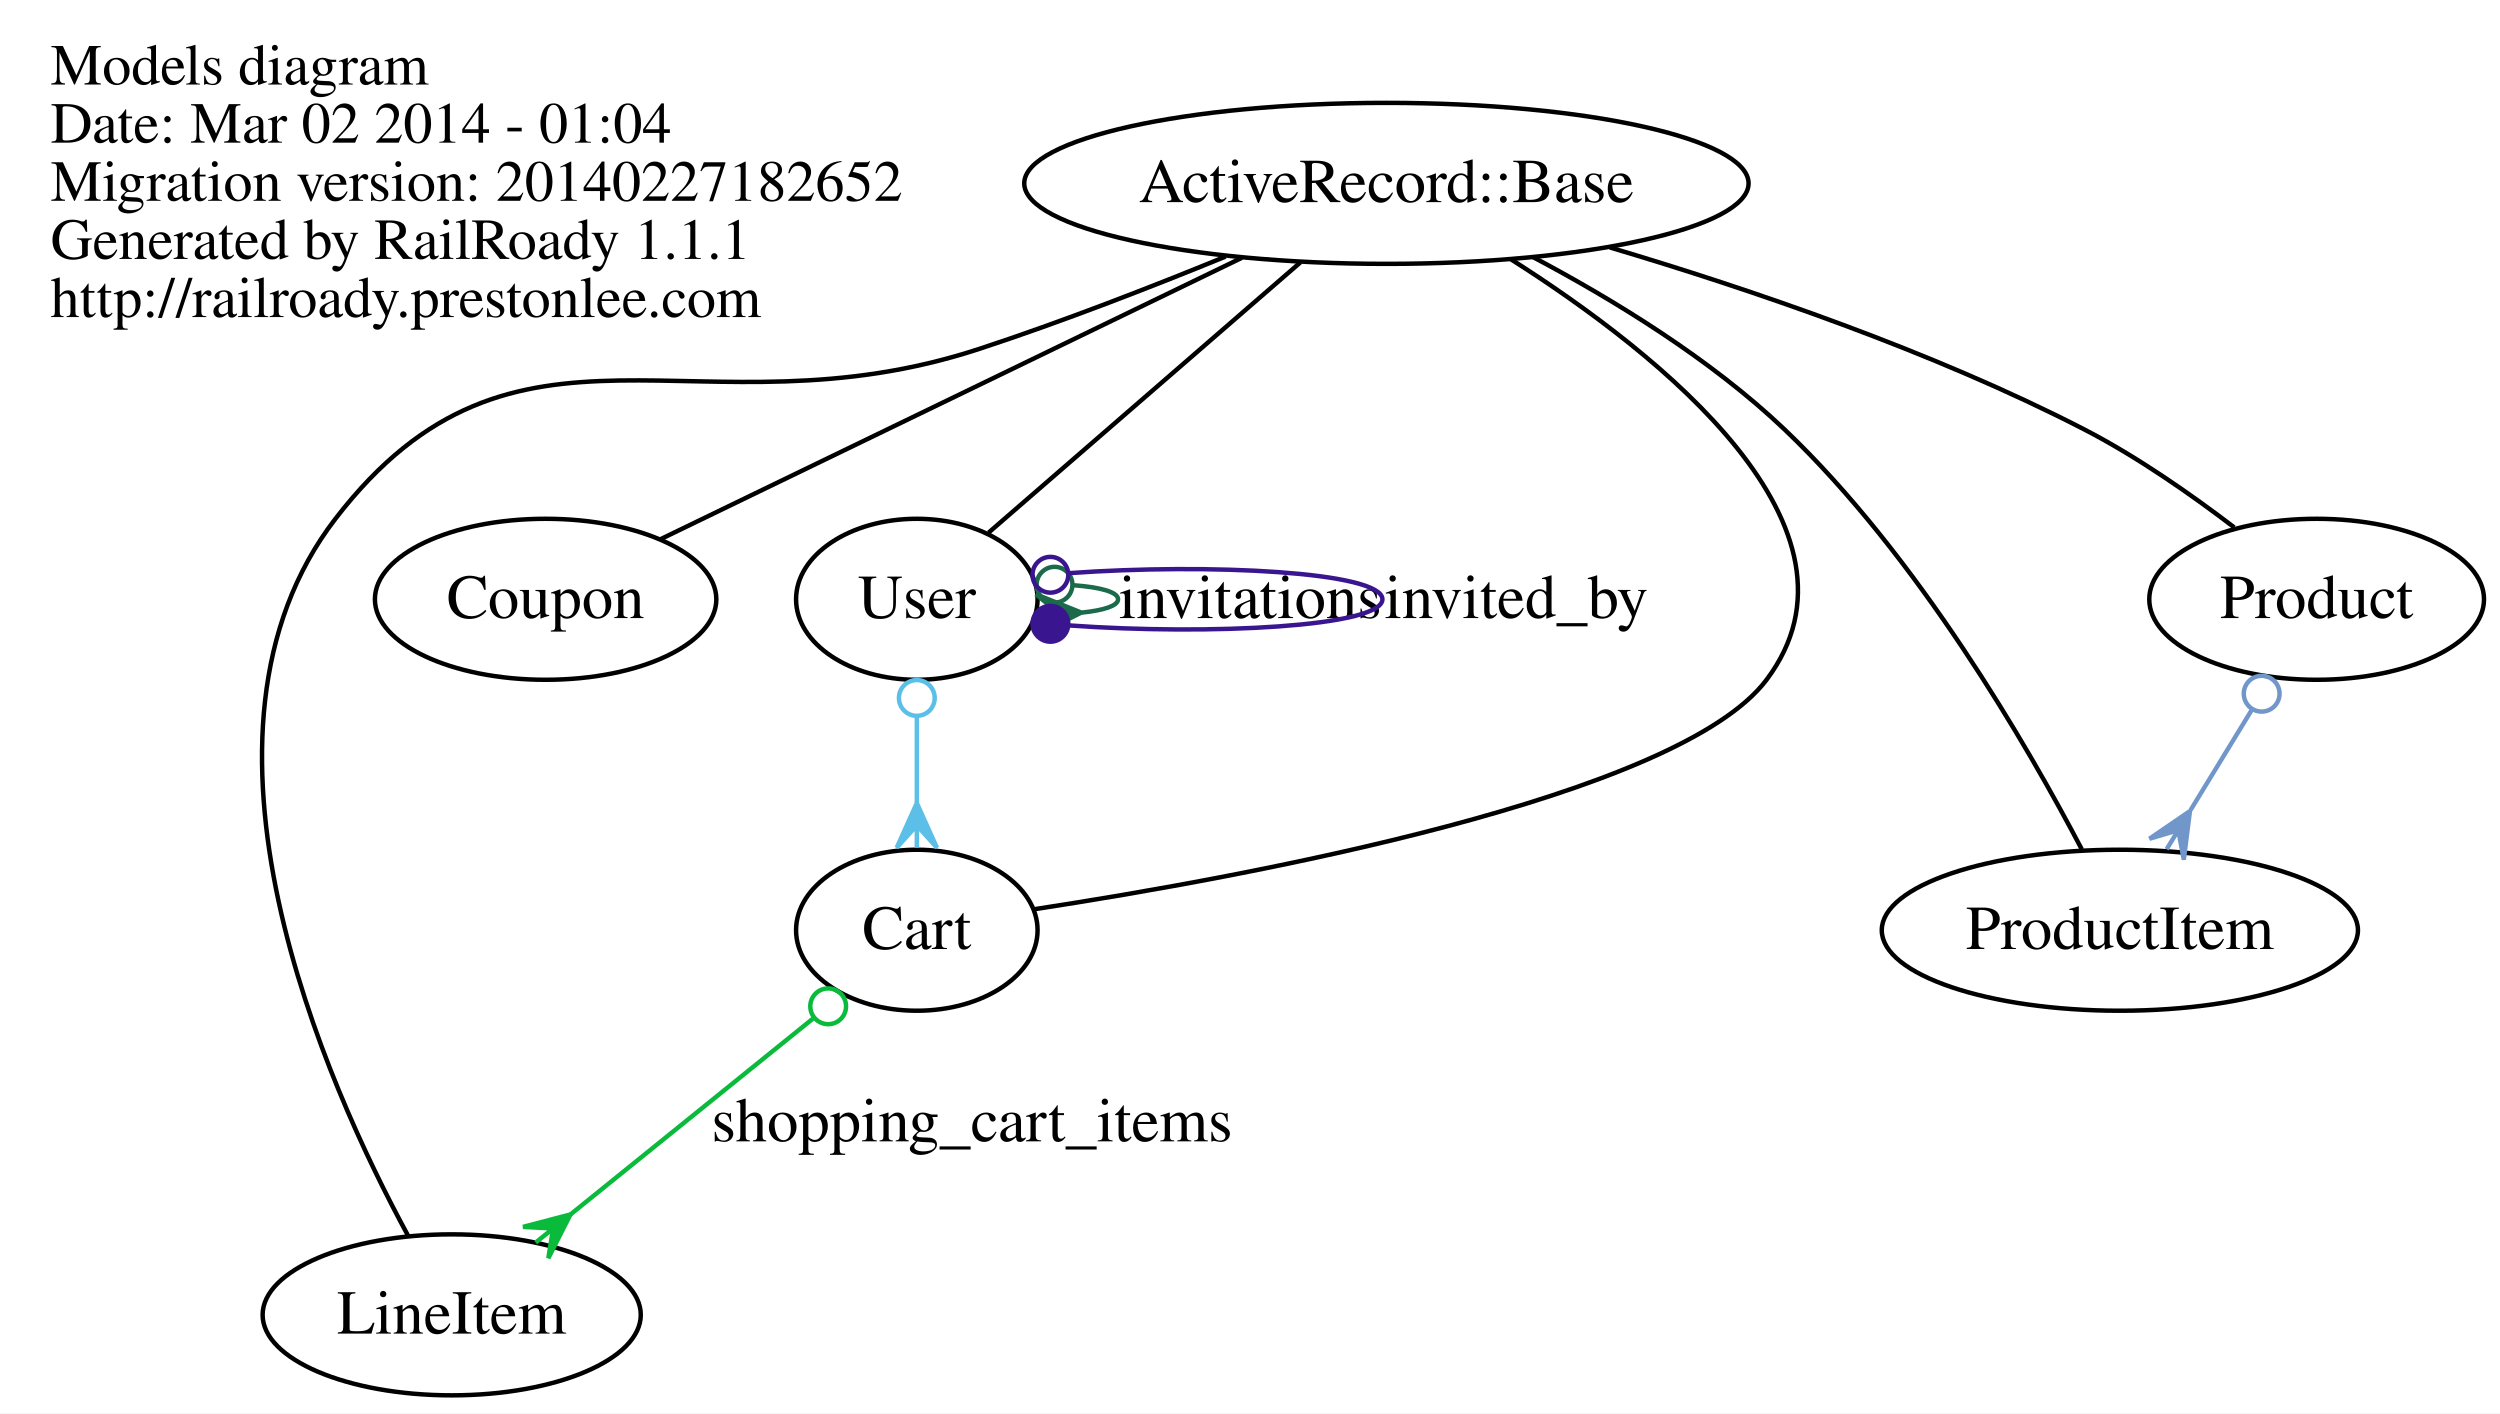
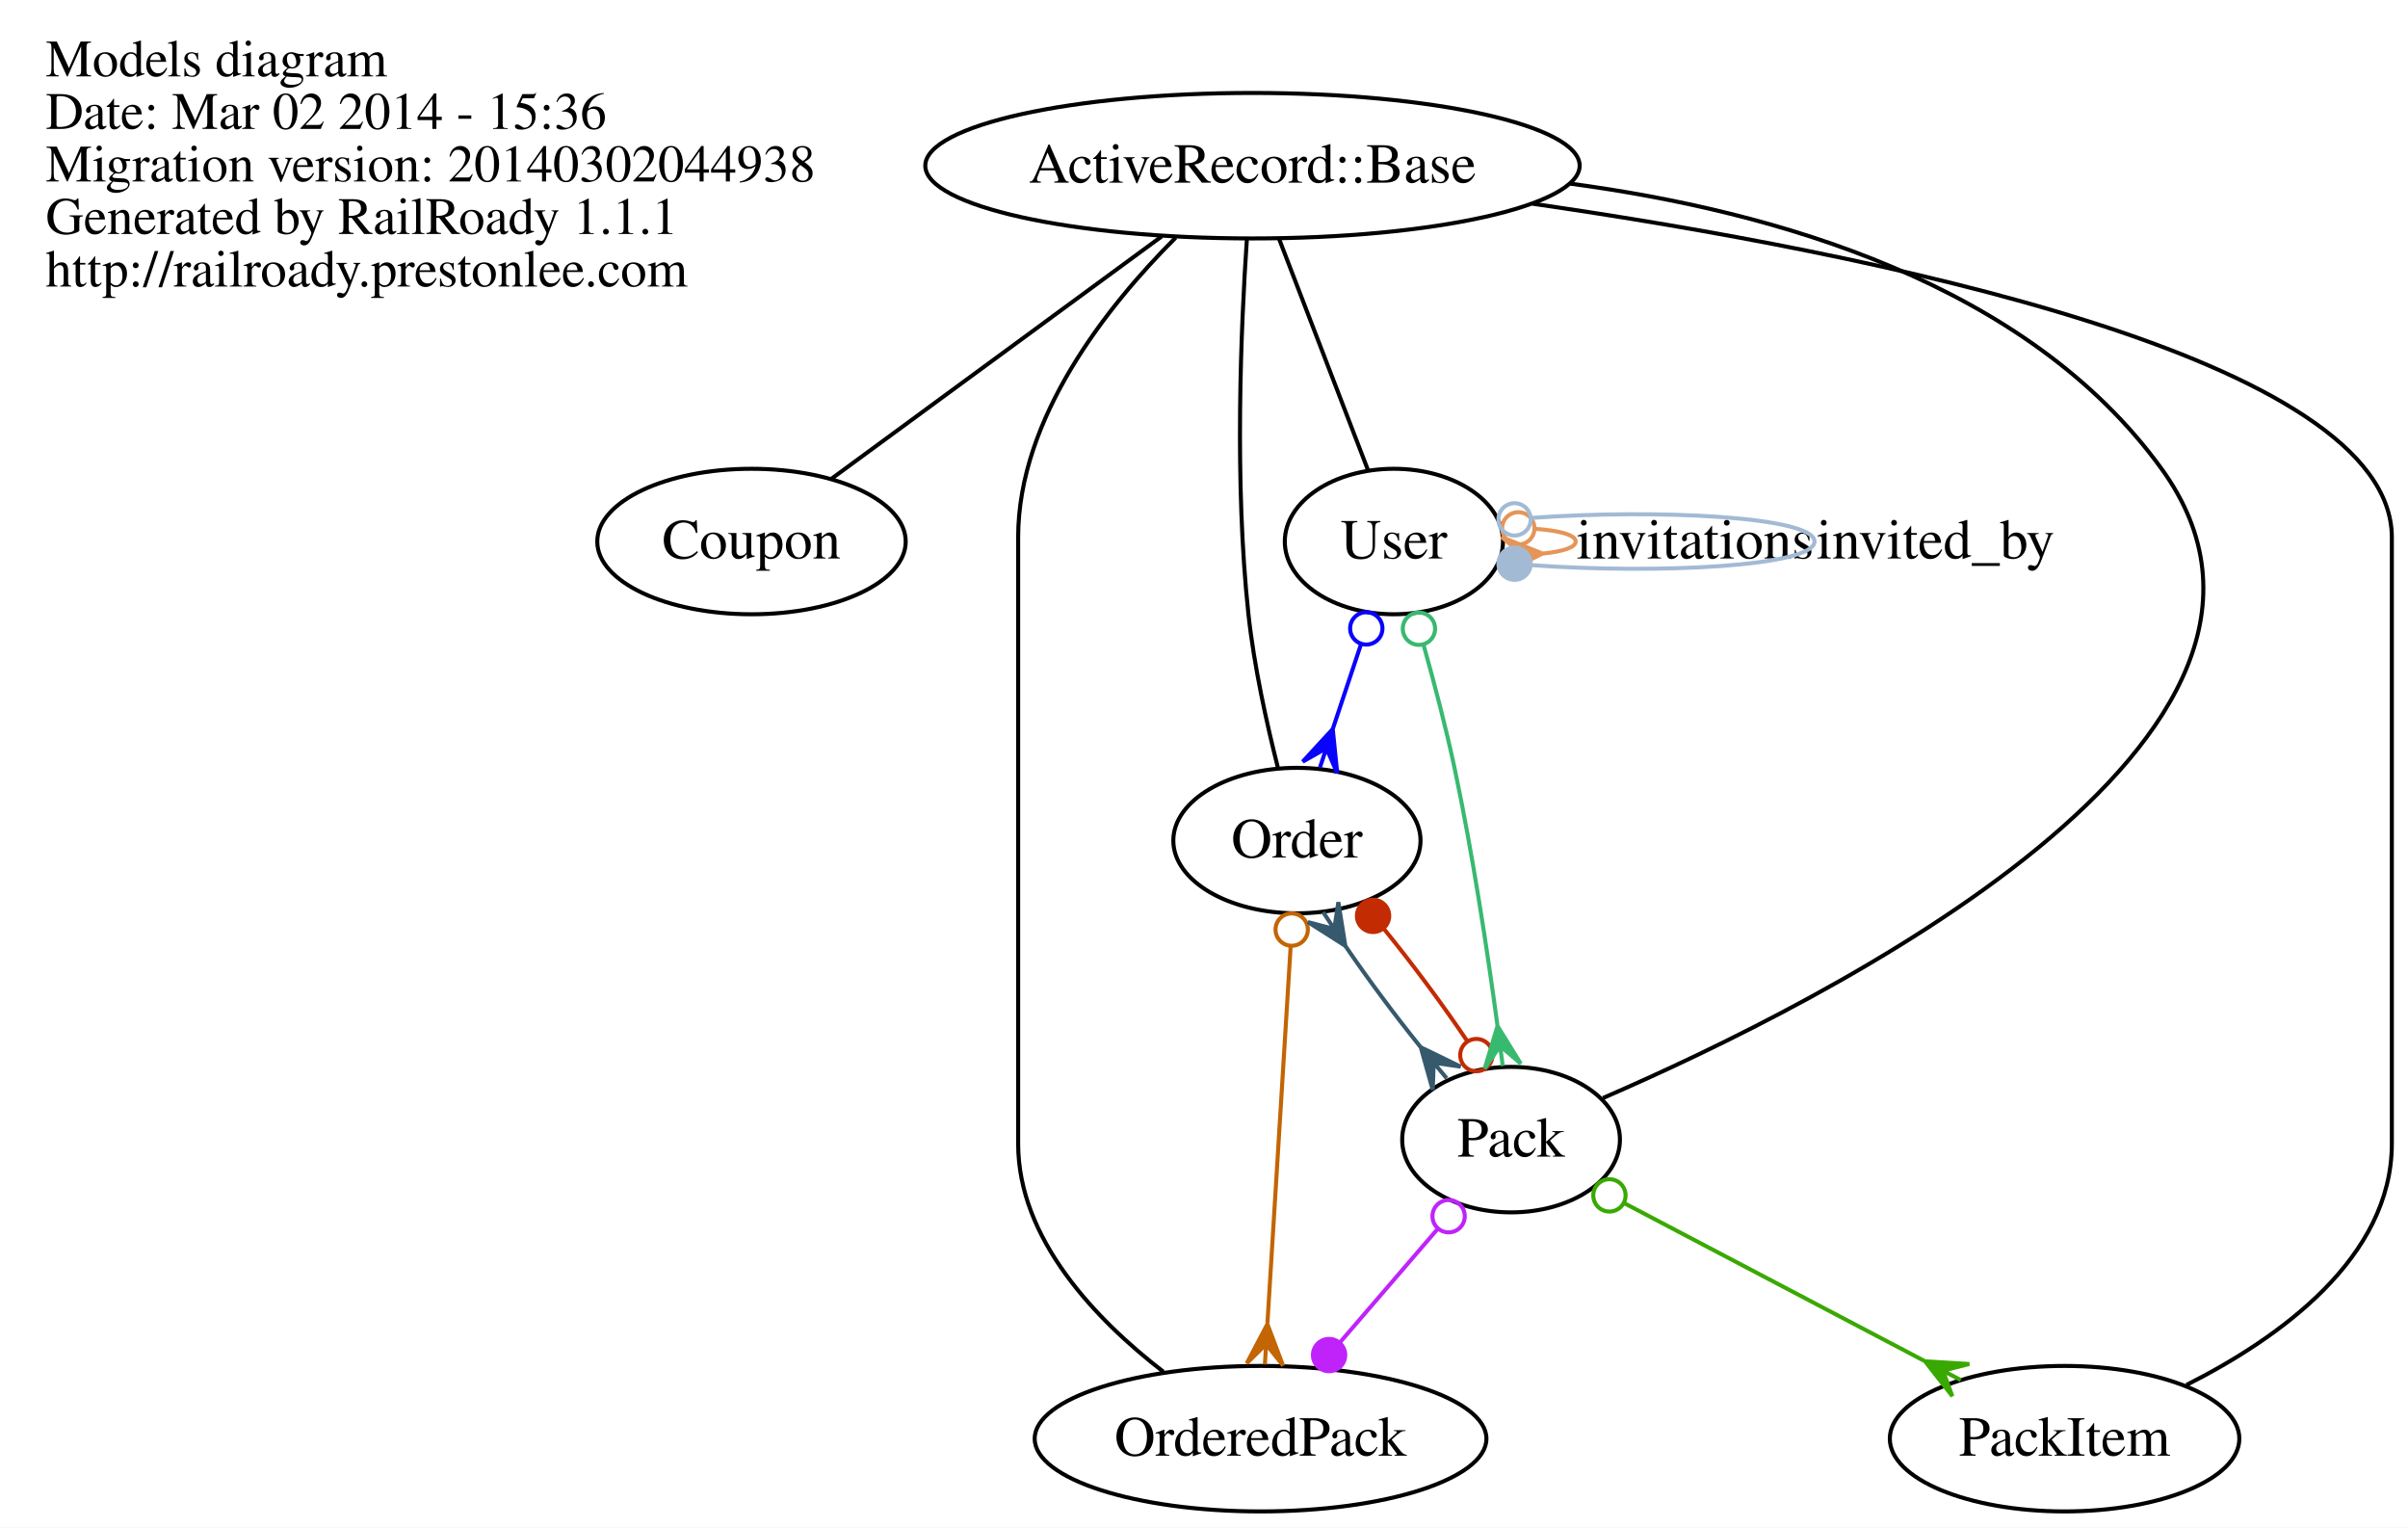
- <svg xmlns="http://www.w3.org/2000/svg" width="559pt" height="316pt" viewBox="0.00 0.00 559.00 316.00">
-   <g id="graph0" class="graph" transform="scale(1 1) rotate(0) translate(4 312)">
-     <polygon fill="white" stroke="none" points="-4,4 -4,-312 555,-312 555,4 -4,4" />
+ <svg xmlns="http://www.w3.org/2000/svg" width="596pt" height="378pt" viewBox="0.00 0.00 596.00 378.00">
+   <g id="graph0" class="graph" transform="scale(1 1) rotate(0) translate(4 374)">
+     <polygon fill="white" stroke="none" points="-4,4 -4,-374 592,-374 592,4 -4,4" />
    <g id="node1" class="node">
-       <text text-anchor="start" x="7.312" y="-293.1" font-family="Times,serif" font-size="13.00">Models diagram</text>
-       <text text-anchor="start" x="7.312" y="-280.1" font-family="Times,serif" font-size="13.00">Date: Mar 02 2014 - 01:04</text>
-       <text text-anchor="start" x="7.312" y="-267.1" font-family="Times,serif" font-size="13.00">Migration version: 20140227182652</text>
-       <text text-anchor="start" x="7.312" y="-254.1" font-family="Times,serif" font-size="13.00">Generated by RailRoady 1.1.1</text>
-       <text text-anchor="start" x="7.312" y="-241.1" font-family="Times,serif" font-size="13.00">http://railroady.prestonlee.com</text>
+       <text text-anchor="start" x="7.312" y="-355.1" font-family="Times,serif" font-size="13.00">Models diagram</text>
+       <text text-anchor="start" x="7.312" y="-342.1" font-family="Times,serif" font-size="13.00">Date: Mar 02 2014 - 15:36</text>
+       <text text-anchor="start" x="7.312" y="-329.1" font-family="Times,serif" font-size="13.00">Migration version: 20140302044938</text>
+       <text text-anchor="start" x="7.312" y="-316.1" font-family="Times,serif" font-size="13.00">Generated by RailRoady 1.1.1</text>
+       <text text-anchor="start" x="7.312" y="-303.1" font-family="Times,serif" font-size="13.00">http://railroady.prestonlee.com</text>
    </g>
    <g id="node2" class="node">
-       <ellipse fill="none" stroke="black" cx="201" cy="-104" rx="27" ry="18" />
-       <text text-anchor="middle" x="201" y="-99.8" font-family="Times,serif" font-size="14.00">Cart</text>
+       <ellipse fill="none" stroke="black" cx="182" cy="-240" rx="38.171" ry="18" />
+       <text text-anchor="middle" x="182" y="-235.8" font-family="Times,serif" font-size="14.00">Coupon</text>
+     </g>
+     <g id="node3" class="node">
+       <ellipse fill="none" stroke="black" cx="317" cy="-166" rx="30.594" ry="18" />
+       <text text-anchor="middle" x="317" y="-161.8" font-family="Times,serif" font-size="14.00">Order</text>
    </g>
    <g id="node4" class="node">
-       <ellipse fill="none" stroke="black" cx="97" cy="-18" rx="42.278" ry="18" />
-       <text text-anchor="middle" x="97" y="-13.8" font-family="Times,serif" font-size="14.00">LineItem</text>
+       <ellipse fill="none" stroke="black" cx="308" cy="-18" rx="55.903" ry="18" />
+       <text text-anchor="middle" x="308" y="-13.8" font-family="Times,serif" font-size="14.00">OrderedPack</text>
+     </g>
+     <g id="edge2" class="edge">
+       <path fill="none" stroke="#c36503" d="M315.447,-139.8C313.846,-113.827 311.356,-73.449 309.703,-46.622" />
+       <ellipse fill="none" stroke="#c36503" cx="315.704" cy="-143.974" rx="4" ry="4" />
+       <polygon fill="#c36503" stroke="#c36503" points="309.687,-46.359 313.563,-36.101 309.379,-41.368 309.071,-36.378 309.071,-36.378 309.071,-36.378 309.379,-41.368 304.58,-36.655 309.687,-46.359 309.687,-46.359" />
+     </g>
+     <g id="node5" class="node">
+       <ellipse fill="none" stroke="black" cx="370" cy="-92" rx="26.948" ry="18" />
+       <text text-anchor="middle" x="370" y="-87.8" font-family="Times,serif" font-size="14.00">Pack</text>
+     </g>
+     <g id="edge3" class="edge">
+       <path fill="none" stroke="#36596d" d="M328.997,-139.918C334.551,-131.782 341.21,-122.825 347.583,-114.936" />
+       <polygon fill="#36596d" stroke="#36596d" points="328.981,-139.942 319.73,-145.831 326.236,-144.121 323.492,-148.301 323.492,-148.301 323.492,-148.301 326.236,-144.121 327.253,-150.771 328.981,-139.942 328.981,-139.942" />
+       <polygon fill="#36596d" stroke="#36596d" points="347.65,-114.856 357.516,-110.067 350.856,-111.019 354.062,-107.182 354.062,-107.182 354.062,-107.182 350.856,-111.019 350.609,-104.296 347.65,-114.856 347.65,-114.856" />
+     </g>
+     <g id="edge8" class="edge">
+       <path fill="none" stroke="#c32b02" d="M359.112,-116.447C353.076,-125.41 345.541,-135.56 338.451,-144.253" />
+       <ellipse fill="none" stroke="#c32b02" cx="361.411" cy="-112.916" rx="4" ry="4" />
+       <ellipse fill="#c32b02" stroke="#c32b02" cx="335.844" cy="-147.364" rx="4" ry="4" />
+     </g>
+     <g id="edge7" class="edge">
+       <path fill="none" stroke="#bf23fa" d="M351.871,-69.947C344.302,-61.157 335.488,-50.922 327.754,-41.94" />
+       <ellipse fill="none" stroke="#bf23fa" cx="354.543" cy="-73.05" rx="4" ry="4" />
+       <ellipse fill="#bf23fa" stroke="#bf23fa" cx="324.957" cy="-38.692" rx="4" ry="4" />
+     </g>
+     <g id="node6" class="node">
+       <ellipse fill="none" stroke="black" cx="507" cy="-18" rx="43.255" ry="18" />
+       <text text-anchor="middle" x="507" y="-13.8" font-family="Times,serif" font-size="14.00">PackItem</text>
+     </g>
+     <g id="edge6" class="edge">
+       <path fill="none" stroke="#39a901" d="M398.021,-76.273C419.496,-64.988 449.246,-49.352 472.238,-37.269" />
+       <ellipse fill="none" stroke="#39a901" cx="394.348" cy="-78.204" rx="4" ry="4" />
+       <polygon fill="#39a901" stroke="#39a901" points="472.465,-37.15 483.41,-36.481 476.891,-34.824 481.317,-32.498 481.317,-32.498 481.317,-32.498 476.891,-34.824 479.223,-28.514 472.465,-37.15 472.465,-37.15" />
+     </g>
+     <g id="node7" class="node">
+       <ellipse fill="none" stroke="black" cx="341" cy="-240" rx="27" ry="18" />
+       <text text-anchor="middle" x="341" y="-235.8" font-family="Times,serif" font-size="14.00">User</text>
+     </g>
+     <g id="edge14" class="edge">
+       <path fill="none" stroke="#0902fc" d="M332.873,-214.619C330.628,-207.884 328.18,-200.541 325.894,-193.683" />
+       <ellipse fill="none" stroke="#0902fc" cx="334.169" cy="-218.506" rx="4" ry="4" />
+       <polygon fill="#0902fc" stroke="#0902fc" points="325.865,-193.595 326.972,-182.686 324.284,-188.852 322.703,-184.109 322.703,-184.109 322.703,-184.109 324.284,-188.852 318.434,-185.532 325.865,-193.595 325.865,-193.595" />
+     </g>
+     <g id="edge13" class="edge">
+       <path fill="none" stroke="#38b970" d="M348.349,-214.406C351.003,-204.957 353.867,-194.034 356,-184 360.507,-162.795 364.168,-138.518 366.614,-120.375" />
+       <ellipse fill="none" stroke="#38b970" cx="347.197" cy="-218.426" rx="4" ry="4" />
+       <polygon fill="#38b970" stroke="#38b970" points="366.647,-120.128 372.406,-110.797 367.296,-115.171 367.944,-110.213 367.944,-110.213 367.944,-110.213 367.296,-115.171 363.482,-109.629 366.647,-120.128 366.647,-120.128" />
+     </g>
+     <g id="edge11" class="edge">
+       <path fill="none" stroke="#e59557" d="M376.052,-243.14C381.936,-242.703 386,-241.656 386,-240 386,-238.528 382.789,-237.537 377.943,-237.028" />
+       <ellipse fill="none" stroke="#e59557" cx="371.793" cy="-243.257" rx="4" ry="4" />
+       <polygon fill="#e59557" stroke="#e59557" points="377.787,-237.022 367.97,-232.136 372.791,-236.827 367.795,-236.632 367.795,-236.632 367.795,-236.632 372.791,-236.827 367.619,-241.129 377.787,-237.022 377.787,-237.022" />
+       <text text-anchor="middle" x="415.555" y="-235.8" font-family="Times,serif" font-size="14.00">invitations</text>
+     </g>
+     <g id="edge12" class="edge">
+       <path fill="none" stroke="#a2bad4" d="M375.056,-245.845C406.329,-248.096 445.11,-246.148 445.11,-240 445.11,-233.852 406.329,-231.904 375.056,-234.155" />
+       <ellipse fill="none" stroke="#a2bad4" cx="370.87" cy="-245.484" rx="4" ry="4" />
+       <ellipse fill="#a2bad4" stroke="#a2bad4" cx="370.87" cy="-234.516" rx="4" ry="4" />
+       <text text-anchor="middle" x="475.052" y="-235.8" font-family="Times,serif" font-size="14.00">invited_by</text>
+     </g>
+     <g id="node8" class="node">
+       <ellipse fill="none" stroke="black" cx="306" cy="-333" rx="80.982" ry="18" />
+       <text text-anchor="middle" x="306" y="-328.8" font-family="Times,serif" font-size="14.00">ActiveRecord::Base</text>
    </g>
    <g id="edge1" class="edge">
-       <path fill="none" stroke="#09ba3b" d="M177.763,-84.232C161.707,-71.263 140.312,-53.982 123.576,-40.465" />
-       <ellipse fill="none" stroke="#09ba3b" cx="181.179" cy="-86.991" rx="4" ry="4" />
-       <polygon fill="#09ba3b" stroke="#09ba3b" points="123.558,-40.451 118.607,-30.667 119.669,-37.309 115.779,-34.168 115.779,-34.168 115.779,-34.168 119.669,-37.309 112.951,-37.668 123.558,-40.451 123.558,-40.451" />
-       <text text-anchor="middle" x="213.324" y="-56.8" font-family="Times,serif" font-size="14.00">shopping_cart_items</text>
+       <path fill="none" stroke="black" d="M283.545,-315.521C260.234,-298.414 224.124,-271.914 201.834,-255.555" />
    </g>
-     <g id="node3" class="node">
-       <ellipse fill="none" stroke="black" cx="118" cy="-178" rx="38.171" ry="18" />
-       <text text-anchor="middle" x="118" y="-173.8" font-family="Times,serif" font-size="14.00">Coupon</text>
-     </g>
-     <g id="node5" class="node">
-       <ellipse fill="none" stroke="black" cx="514" cy="-178" rx="37.425" ry="18" />
-       <text text-anchor="middle" x="514" y="-173.8" font-family="Times,serif" font-size="14.00">Product</text>
-     </g>
-     <g id="node6" class="node">
-       <ellipse fill="none" stroke="black" cx="470" cy="-104" rx="53.237" ry="18" />
-       <text text-anchor="middle" x="470" y="-99.8" font-family="Times,serif" font-size="14.00">ProductItem</text>
+     <g id="edge4" class="edge">
+       <path fill="none" stroke="black" d="M304.61,-314.791C303.14,-293.088 301.479,-254.659 305,-222 306.383,-209.174 309.53,-194.952 312.255,-184.183" />
    </g>
    <g id="edge5" class="edge">
-       <path fill="none" stroke="#7096ca" d="M499.463,-153.213C495.095,-146.064 490.281,-138.187 485.833,-130.908" />
-       <ellipse fill="none" stroke="#7096ca" cx="501.709" cy="-156.888" rx="4" ry="4" />
-       <polygon fill="#7096ca" stroke="#7096ca" points="485.67,-130.641 484.295,-119.762 483.063,-126.375 480.455,-122.109 480.455,-122.109 480.455,-122.109 483.063,-126.375 476.616,-124.455 485.67,-130.641 485.67,-130.641" />
-     </g>
-     <g id="node7" class="node">
-       <ellipse fill="none" stroke="black" cx="201" cy="-178" rx="27" ry="18" />
-       <text text-anchor="middle" x="201" y="-173.8" font-family="Times,serif" font-size="14.00">User</text>
-     </g>
-     <g id="edge8" class="edge">
-       <path fill="none" stroke="#5cbfe7" d="M201,-151.792C201,-145.58 201,-138.896 201,-132.579" />
-       <ellipse fill="none" stroke="#5cbfe7" cx="201" cy="-155.937" rx="4" ry="4" />
-       <polygon fill="#5cbfe7" stroke="#5cbfe7" points="201,-132.441 205.5,-122.441 201,-127.441 201,-122.441 201,-122.441 201,-122.441 201,-127.441 196.5,-122.441 201,-132.441 201,-132.441" />
+       <path fill="none" stroke="black" d="M287.009,-315.217C270.093,-298.327 248,-270.601 248,-241 248,-241 248,-241 248,-91 248,-67.406 267.249,-47.441 283.941,-34.563" />
    </g>
    <g id="edge9" class="edge">
-       <path fill="none" stroke="#1b6b4b" d="M236.052,-181.14C241.936,-180.703 246,-179.656 246,-178 246,-176.528 242.789,-175.537 237.943,-175.028" />
-       <ellipse fill="none" stroke="#1b6b4b" cx="231.793" cy="-181.257" rx="4" ry="4" />
-       <polygon fill="#1b6b4b" stroke="#1b6b4b" points="237.787,-175.022 227.97,-170.136 232.791,-174.827 227.795,-174.632 227.795,-174.632 227.795,-174.632 232.791,-174.827 227.619,-179.129 237.787,-175.022 237.787,-175.022" />
-       <text text-anchor="middle" x="275.555" y="-173.8" font-family="Times,serif" font-size="14.00">invitations</text>
+       <path fill="none" stroke="black" d="M384.688,-328.553C435.399,-321.751 497.848,-303.802 531,-258 578.99,-191.698 447.57,-126.033 392.752,-102.296" />
    </g>
    <g id="edge10" class="edge">
-       <path fill="none" stroke="#39168f" d="M235.056,-183.845C266.329,-186.096 305.11,-184.148 305.11,-178 305.11,-171.852 266.329,-169.904 235.056,-172.155" />
-       <ellipse fill="none" stroke="#39168f" cx="230.87" cy="-183.484" rx="4" ry="4" />
-       <ellipse fill="#39168f" stroke="#39168f" cx="230.87" cy="-172.516" rx="4" ry="4" />
-       <text text-anchor="middle" x="335.052" y="-173.8" font-family="Times,serif" font-size="14.00">invited_by</text>
+       <path fill="none" stroke="black" d="M375.346,-323.591C458.844,-311.488 588,-285.564 588,-241 588,-241 588,-241 588,-91 588,-62.778 560.191,-42.909 537.161,-31.294" />
    </g>
-     <g id="node8" class="node">
-       <ellipse fill="none" stroke="black" cx="306" cy="-271" rx="80.982" ry="18" />
-       <text text-anchor="middle" x="306" y="-266.8" font-family="Times,serif" font-size="14.00">ActiveRecord::Base</text>
-     </g>
-     <g id="edge2" class="edge">
-       <path fill="none" stroke="black" d="M333.765,-254.072C367.337,-232.768 416.375,-193.763 391,-160 371.245,-133.715 274.726,-115.978 227.344,-108.709" />
-     </g>
-     <g id="edge3" class="edge">
-       <path fill="none" stroke="black" d="M273.682,-254.357C236.832,-236.52 177.34,-207.723 143.569,-191.377" />
-     </g>
-     <g id="edge4" class="edge">
-       <path fill="none" stroke="black" d="M270.05,-254.638C253.46,-247.844 233.401,-240.044 215,-234 152.114,-213.345 111.394,-248.436 71,-196 33.85,-147.775 68.827,-69.64 87.263,-35.664" />
-     </g>
-     <g id="edge6" class="edge">
-       <path fill="none" stroke="black" d="M355.966,-256.674C387.334,-247.354 428.117,-233.461 462,-216 473.819,-209.909 485.983,-201.399 495.572,-194.075" />
-     </g>
-     <g id="edge7" class="edge">
-       <path fill="none" stroke="black" d="M338.785,-254.516C356.691,-245.031 378.509,-231.704 395,-216 424.811,-187.611 449.252,-145.416 461.498,-122.077" />
-     </g>
-     <g id="edge11" class="edge">
-       <path fill="none" stroke="black" d="M286.741,-253.309C266.73,-235.966 235.773,-209.137 217.044,-192.905" />
+     <g id="edge15" class="edge">
+       <path fill="none" stroke="black" d="M312.583,-314.884C318.88,-298.511 328.317,-273.975 334.565,-257.732" />
    </g>
  </g>
</svg>
